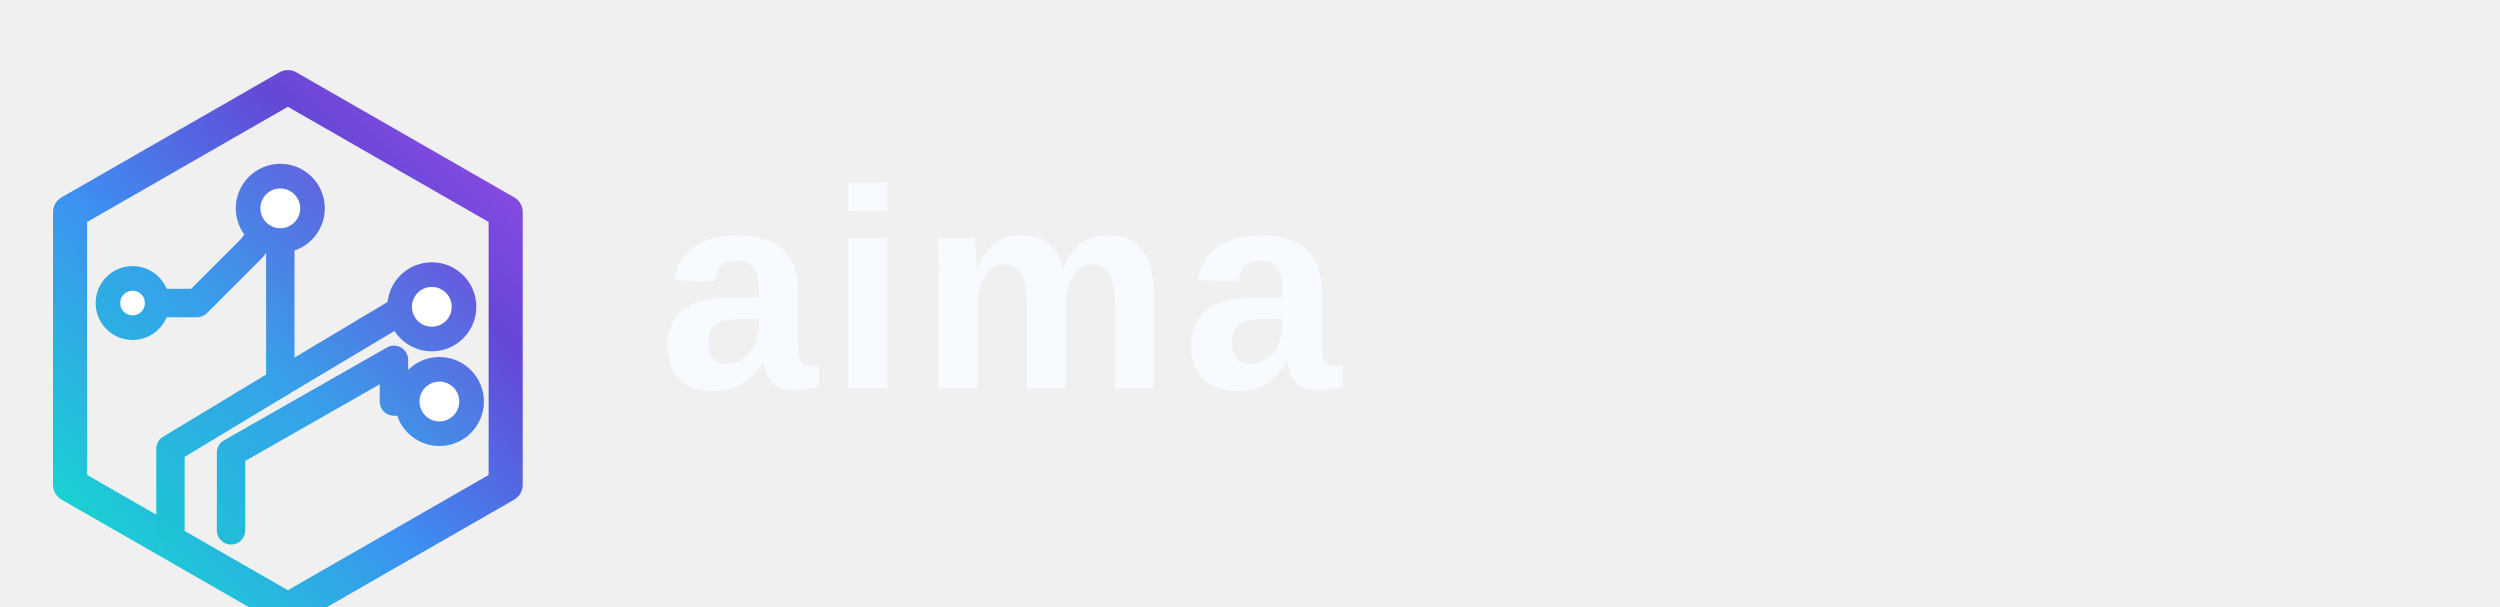
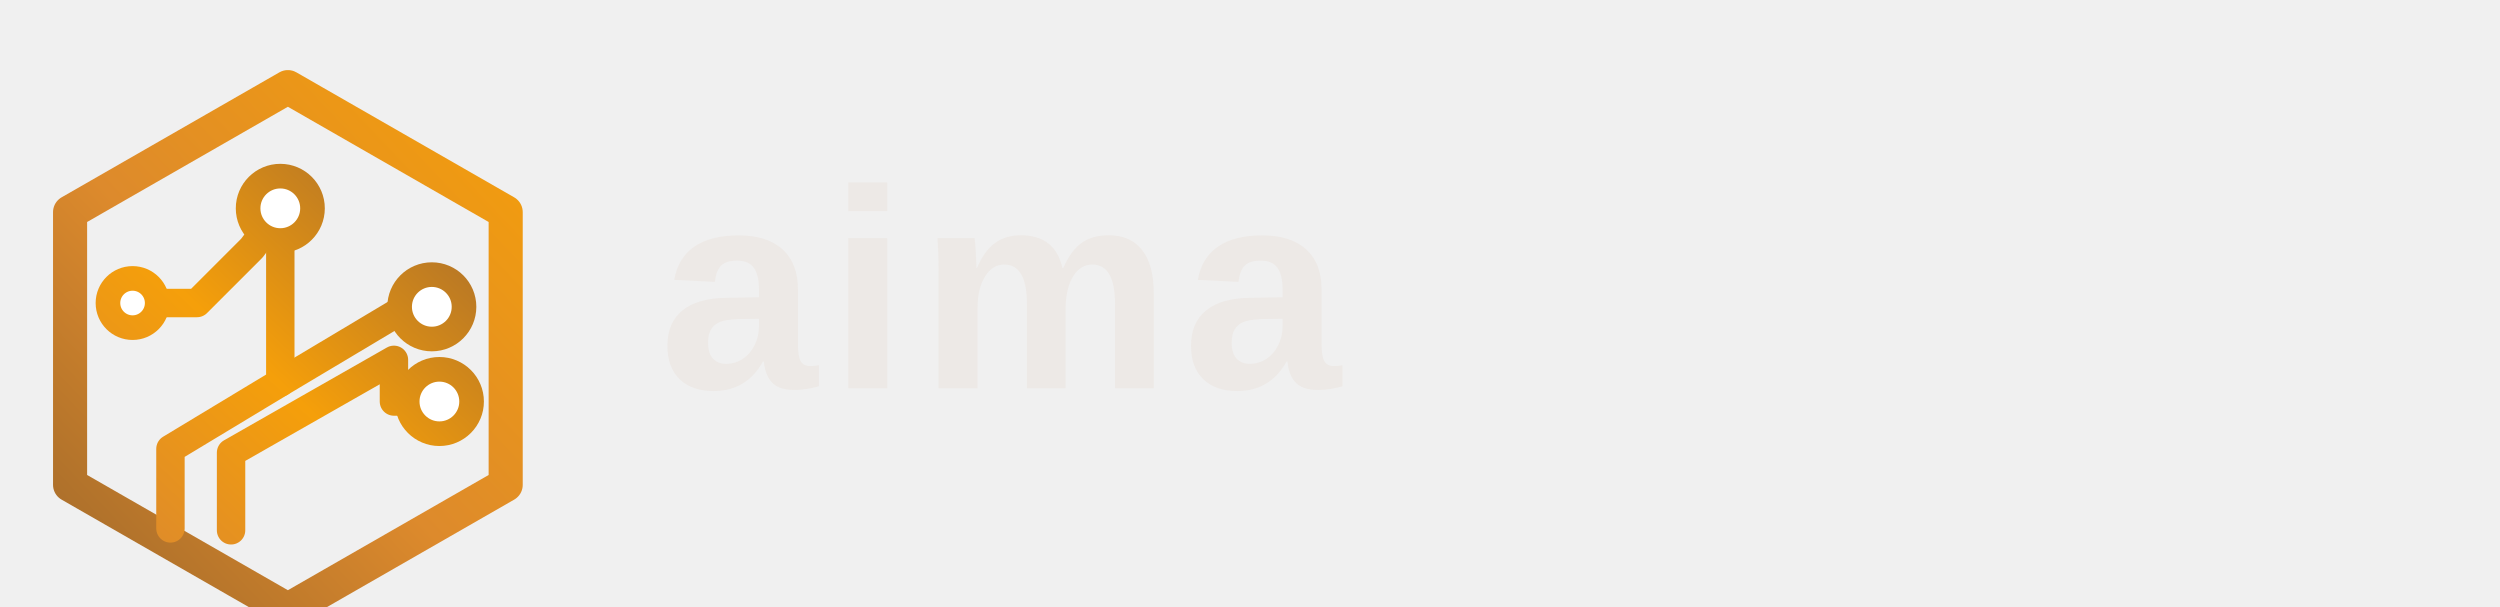
<svg xmlns="http://www.w3.org/2000/svg" viewBox="0 0 1320 320" role="img" aria-labelledby="useaima-logo-dark-title useaima-logo-dark-desc">
  <defs>
    <linearGradient id="logo-dark-hex-gradient" x1="38" y1="268" x2="278" y2="40" gradientUnits="userSpaceOnUse">
-       <stop offset="0" stop-color="#16d6d0" />
-       <stop offset="0.38" stop-color="#3d90f1" />
-       <stop offset="0.72" stop-color="#6547d6" />
-       <stop offset="1" stop-color="#9b4de8" />
+       <stop offset="0" stop-color="#ab6f2b" />
+       <stop offset="0.42" stop-color="#dd8a2c" />
+       <stop offset="1" stop-color="#f59f0a" />
    </linearGradient>
    <linearGradient id="logo-dark-circuit-gradient" x1="58" y1="262" x2="232" y2="76" gradientUnits="userSpaceOnUse">
-       <stop offset="0" stop-color="#19c9d0" />
-       <stop offset="0.46" stop-color="#36a1eb" />
-       <stop offset="1" stop-color="#7249db" />
+       <stop offset="0" stop-color="#dd8a2c" />
+       <stop offset="0.46" stop-color="#f59f0a" />
+       <stop offset="1" stop-color="#ab6f2b" />
    </linearGradient>
  </defs>
  <g transform="translate(12 28)">
    <path d="M140 18 255 84v144l-115 66-115-66V84Z" fill="none" stroke="url(#logo-dark-hex-gradient)" stroke-linejoin="round" stroke-width="18" />
    <g fill="none" stroke="url(#logo-dark-circuit-gradient)" stroke-linecap="round" stroke-linejoin="round" stroke-width="15">
      <path d="M58 132h34l29-29 15-20" />
      <path d="M136 104v70l-58 35v42" />
      <path d="M136 174l67-40" />
      <path d="M110 252v-41l86-49v22h24" />
    </g>
    <g fill="#fff" stroke="url(#logo-dark-circuit-gradient)" stroke-width="13">
      <circle cx="58" cy="132" r="13" />
      <circle cx="136" cy="82" r="17" />
      <circle cx="216" cy="134" r="17" />
      <circle cx="220" cy="184" r="17" />
    </g>
  </g>
-   <text x="348" y="205" fill="#f7fbff" font-family="'Avenir Next', Montserrat, 'Segoe UI', Arial, sans-serif" font-size="150" font-weight="800" letter-spacing="6">
+   <text x="348" y="205" fill="#ede9e6" font-family="'Avenir Next', Montserrat, 'Segoe UI', Arial, sans-serif" font-size="150" font-weight="800" letter-spacing="6">
    aima
  </text>
</svg>
